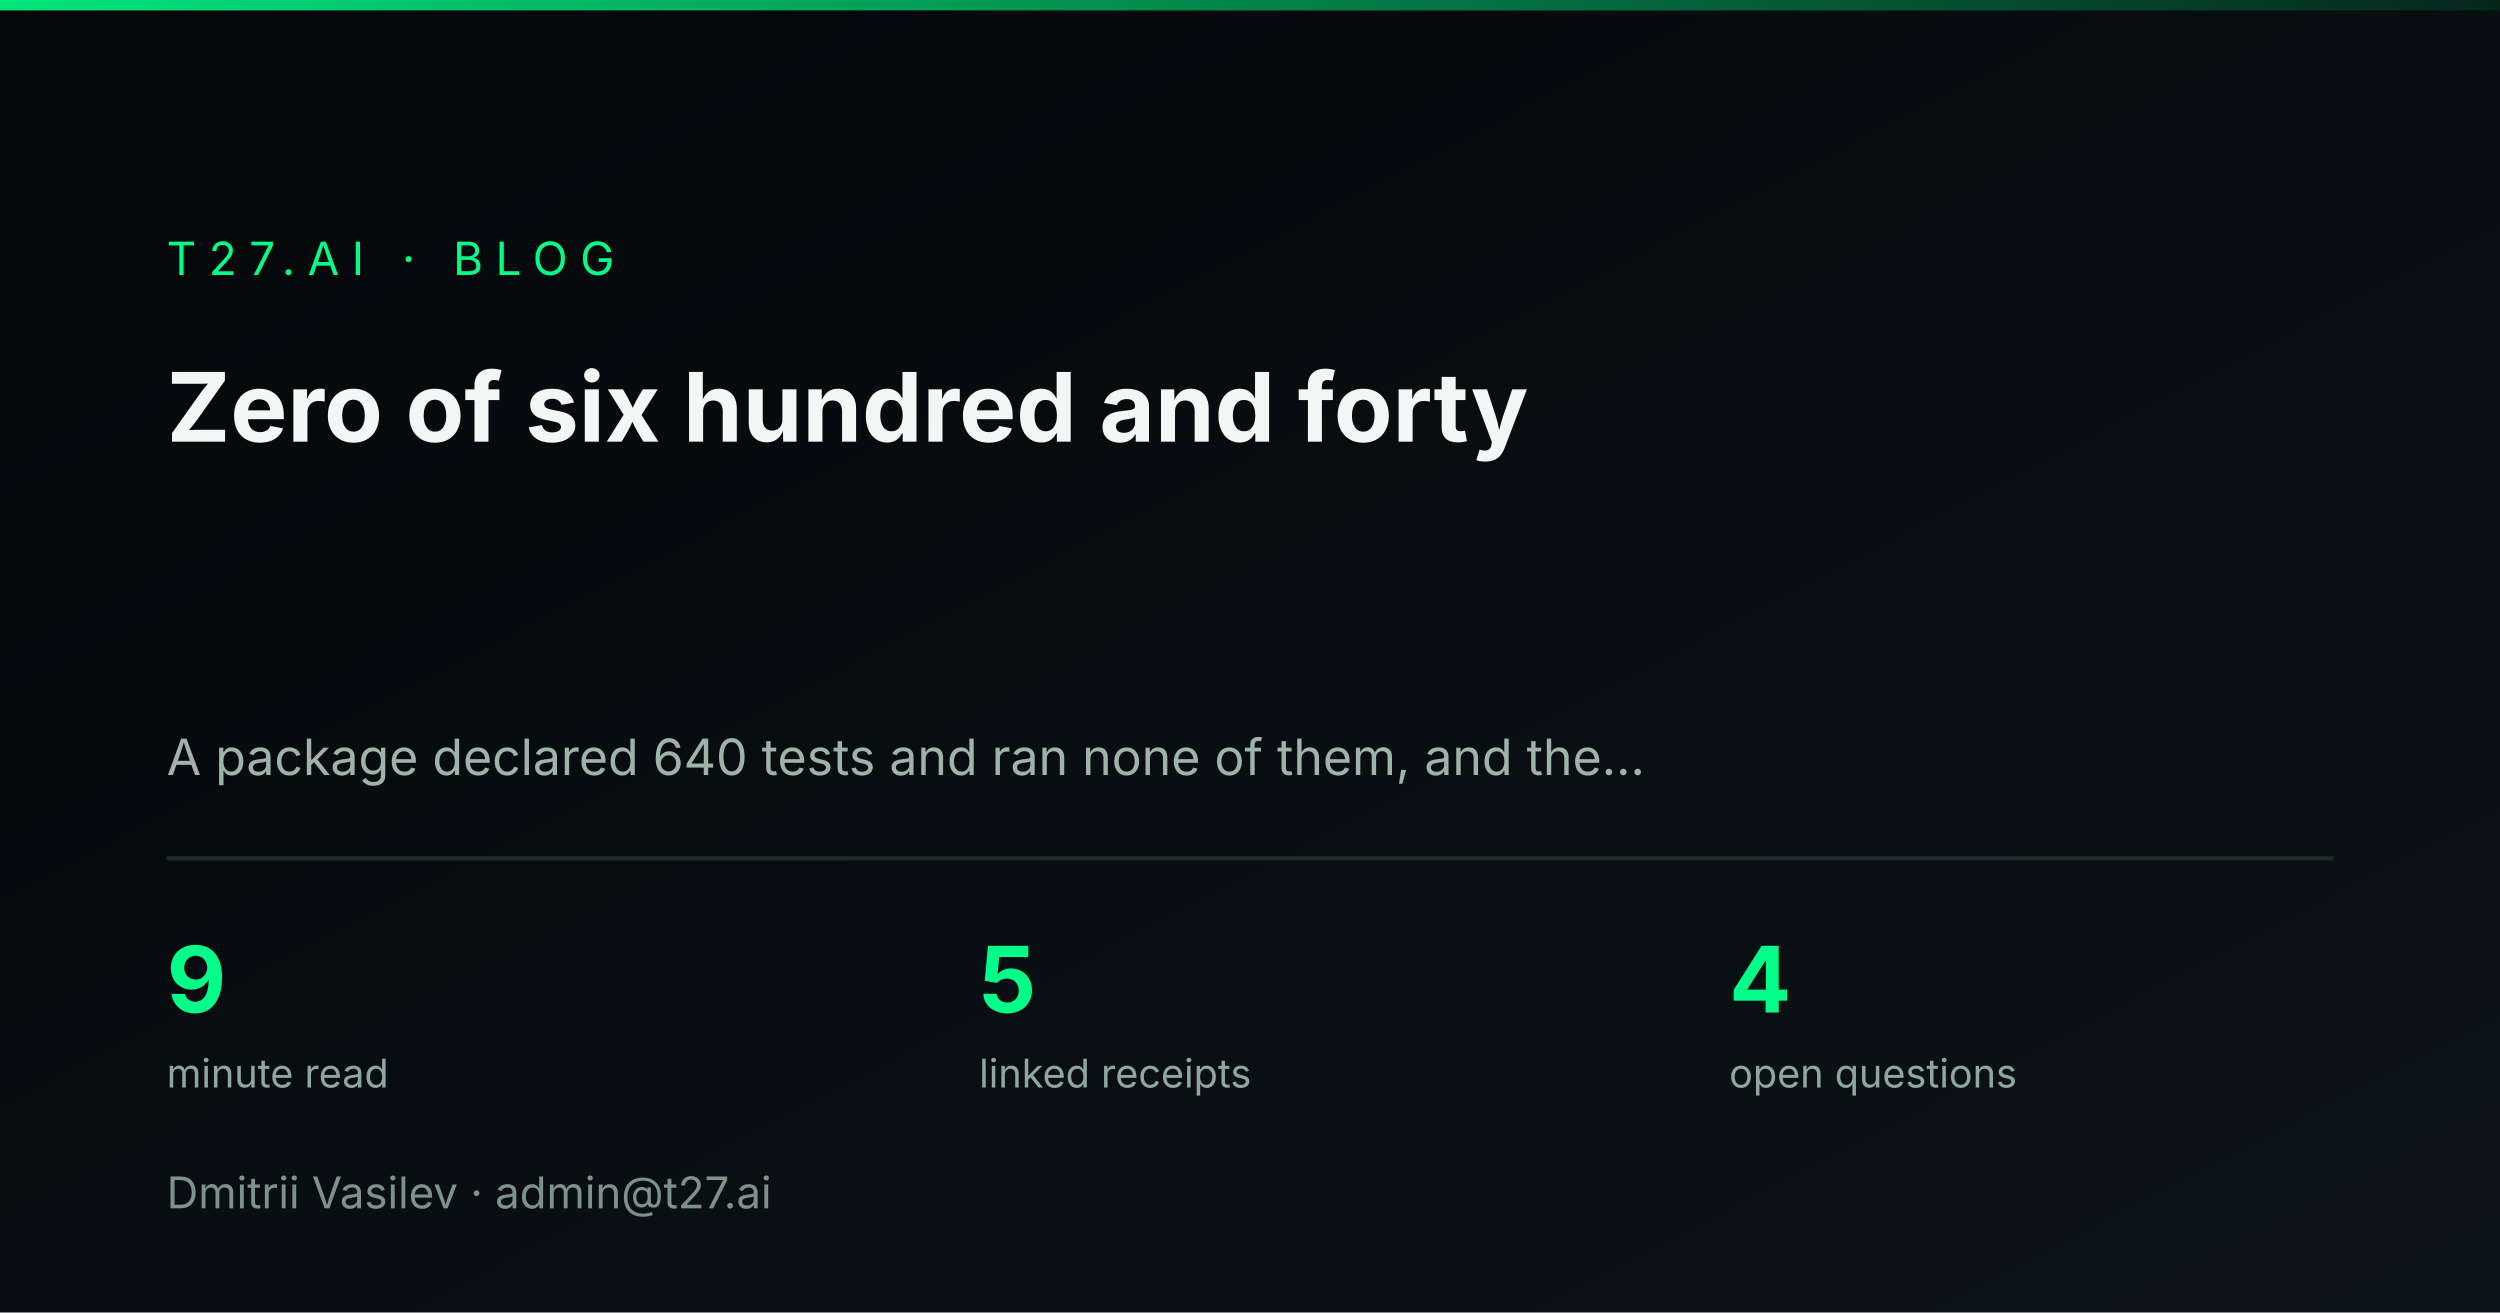
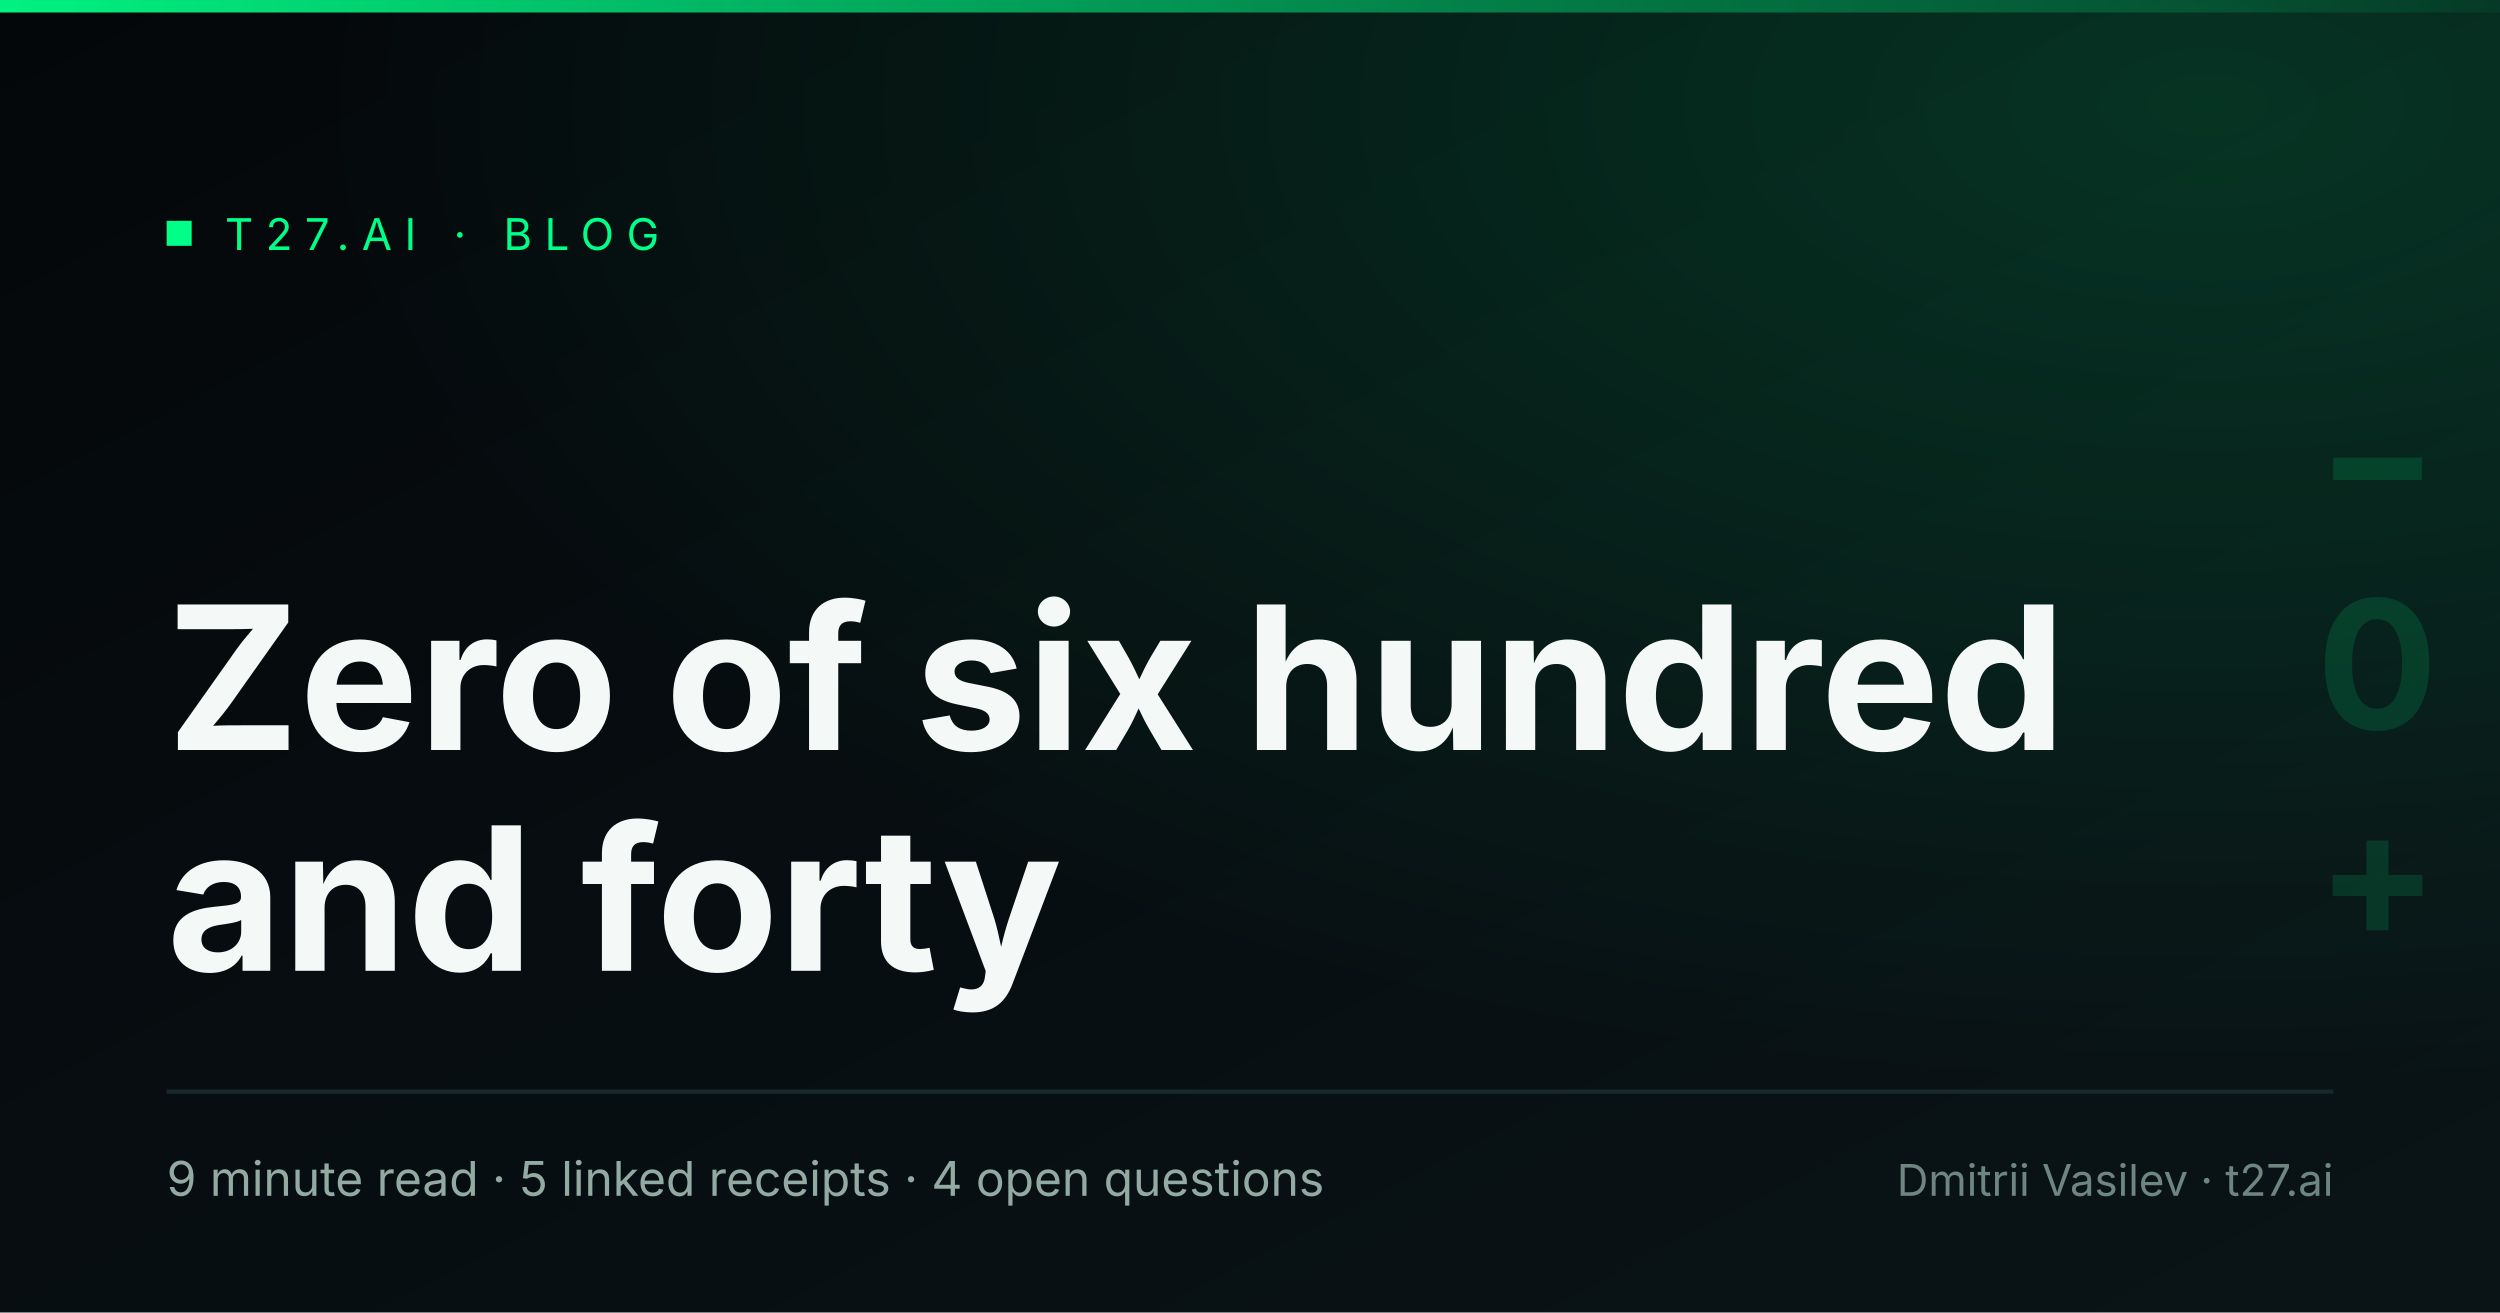
<svg xmlns="http://www.w3.org/2000/svg" width="1200" height="630" viewBox="0 0 1200 630" role="img" aria-label="Zero of six hundred and forty">
  <defs>
    <linearGradient id="bg" x1="0" y1="0" x2="1" y2="1">
-       <stop offset="0%" stop-color="#05070a" />
-       <stop offset="100%" stop-color="#0b1418" />
+       <stop offset="0%" stop-color="#04070a" />
+       <stop offset="100%" stop-color="#0a1417" />
    </linearGradient>
+     <radialGradient id="halo" cx="0.88" cy="0.08" r="0.75">
+       <stop offset="0%" stop-color="#00ff88" stop-opacity="0.16" />
+       <stop offset="100%" stop-color="#00ff88" stop-opacity="0" />
+     </radialGradient>
    <linearGradient id="glow" x1="0" y1="0" x2="1" y2="0">
-       <stop offset="0%" stop-color="#00ff88" stop-opacity="0.9" />
-       <stop offset="100%" stop-color="#00ff88" stop-opacity="0.1" />
+       <stop offset="0%" stop-color="#00ff88" stop-opacity="0.95" />
+       <stop offset="100%" stop-color="#00ff88" stop-opacity="0.06" />
    </linearGradient>
  </defs>
  <rect width="1200" height="630" fill="url(#bg)" />
-   <rect x="0" y="0" width="1200" height="5" fill="url(#glow)" />
-   <text x="80" y="132" font-family="Inter,Helvetica,Arial,sans-serif" font-size="22" fill="#00ff88" letter-spacing="6">T27.AI · BLOG</text>
-   <text x="80" y="212" font-family="Inter,Helvetica,Arial,sans-serif" font-size="46" font-weight="700" fill="#f2f6f4">Zero of six hundred and forty</text>
-   <text x="80" y="372" font-family="Inter,Helvetica,Arial,sans-serif" font-size="24" fill="#9fb3ab">A package declared 640 tests and ran none of them, and the…</text>
-   <text x="80" y="486" font-family="Inter,Helvetica,Arial,sans-serif" font-size="44" font-weight="700" fill="#00ff88">9</text>
-   <text x="80" y="522" font-family="Inter,Helvetica,Arial,sans-serif" font-size="19" fill="#8fa79f">minute read</text>
-   <text x="470" y="486" font-family="Inter,Helvetica,Arial,sans-serif" font-size="44" font-weight="700" fill="#00ff88">5</text>
-   <text x="470" y="522" font-family="Inter,Helvetica,Arial,sans-serif" font-size="19" fill="#8fa79f">linked receipts</text>
-   <text x="830" y="486" font-family="Inter,Helvetica,Arial,sans-serif" font-size="44" font-weight="700" fill="#00ff88">4</text>
-   <text x="830" y="522" font-family="Inter,Helvetica,Arial,sans-serif" font-size="19" fill="#8fa79f">open questions</text>
-   <text x="80" y="580" font-family="Inter,Helvetica,Arial,sans-serif" font-size="21" fill="#7d928b">Dmitrii Vasilev · admin@t27.ai</text>
-   <line x1="80" y1="412" x2="1120" y2="412" stroke="#1d2b2a" stroke-width="2" />
+   <rect width="1200" height="630" fill="url(#halo)" />
+   <text x="1112" y="250" font-family="Inter,Helvetica,Arial,sans-serif" font-size="86" font-weight="700" fill="#00ff88" opacity="0.13">−</text>
+   <text x="1112" y="350" font-family="Inter,Helvetica,Arial,sans-serif" font-size="86" font-weight="700" fill="#00ff88" opacity="0.13">0</text>
+   <text x="1112" y="450" font-family="Inter,Helvetica,Arial,sans-serif" font-size="86" font-weight="700" fill="#00ff88" opacity="0.13">+</text>
+   <rect x="0" y="0" width="1200" height="6" fill="url(#glow)" />
+   <rect x="80" y="106" width="12" height="12" fill="#00ff88" />
+   <text x="108" y="120" font-family="Inter,Helvetica,Arial,sans-serif" font-size="21" letter-spacing="6" fill="#00ff88">T27.AI · BLOG</text>
+   <text x="80" y="360" font-family="Inter,Helvetica,Arial,sans-serif" font-size="96" font-weight="700" fill="#f4f8f6">Zero of six hundred</text>
+   <text x="80" y="466" font-family="Inter,Helvetica,Arial,sans-serif" font-size="96" font-weight="700" fill="#f4f8f6">and forty</text>
+   <line x1="80" y1="524" x2="1120" y2="524" stroke="#18292b" stroke-width="2" />
+   <text x="80" y="574" font-family="Inter,Helvetica,Arial,sans-serif" font-size="23" fill="#93aaa2">9 minute read  ·  5 linked receipts  ·  4 open questions</text>
+   <text x="1120" y="574" text-anchor="end" font-family="Inter,Helvetica,Arial,sans-serif" font-size="21" fill="#6f8580">Dmitrii Vasilev · t27.ai</text>
</svg>
